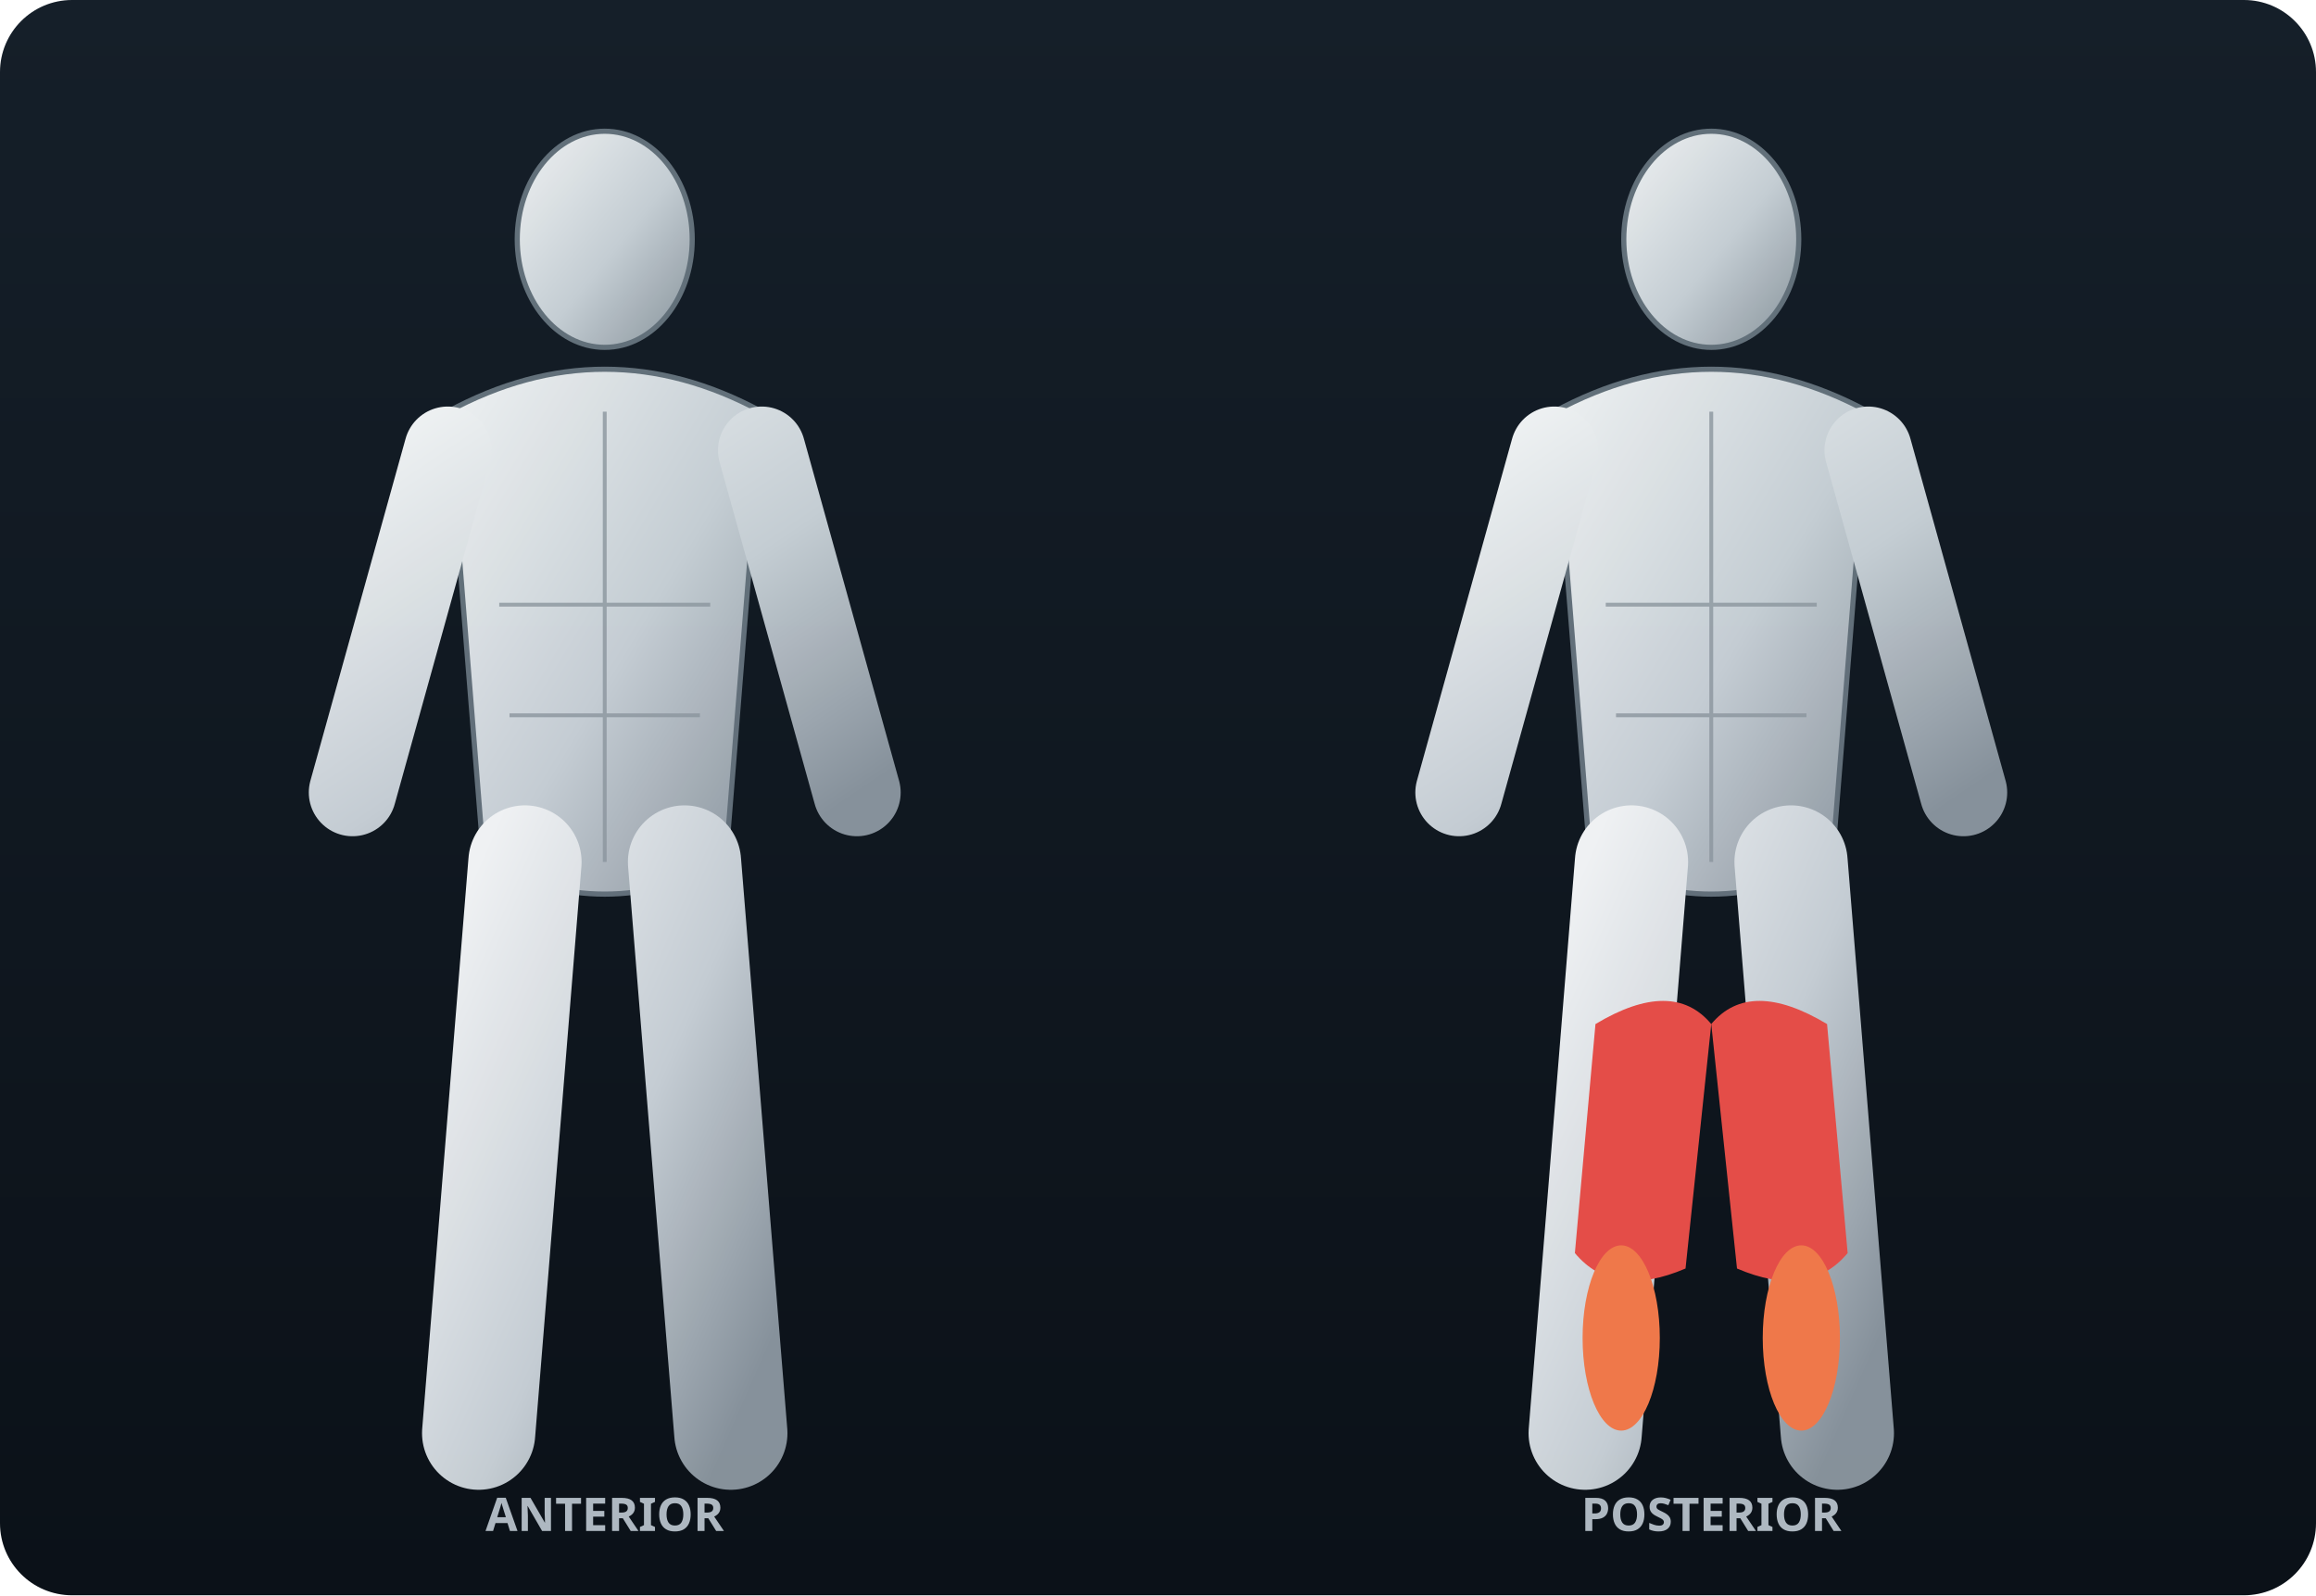
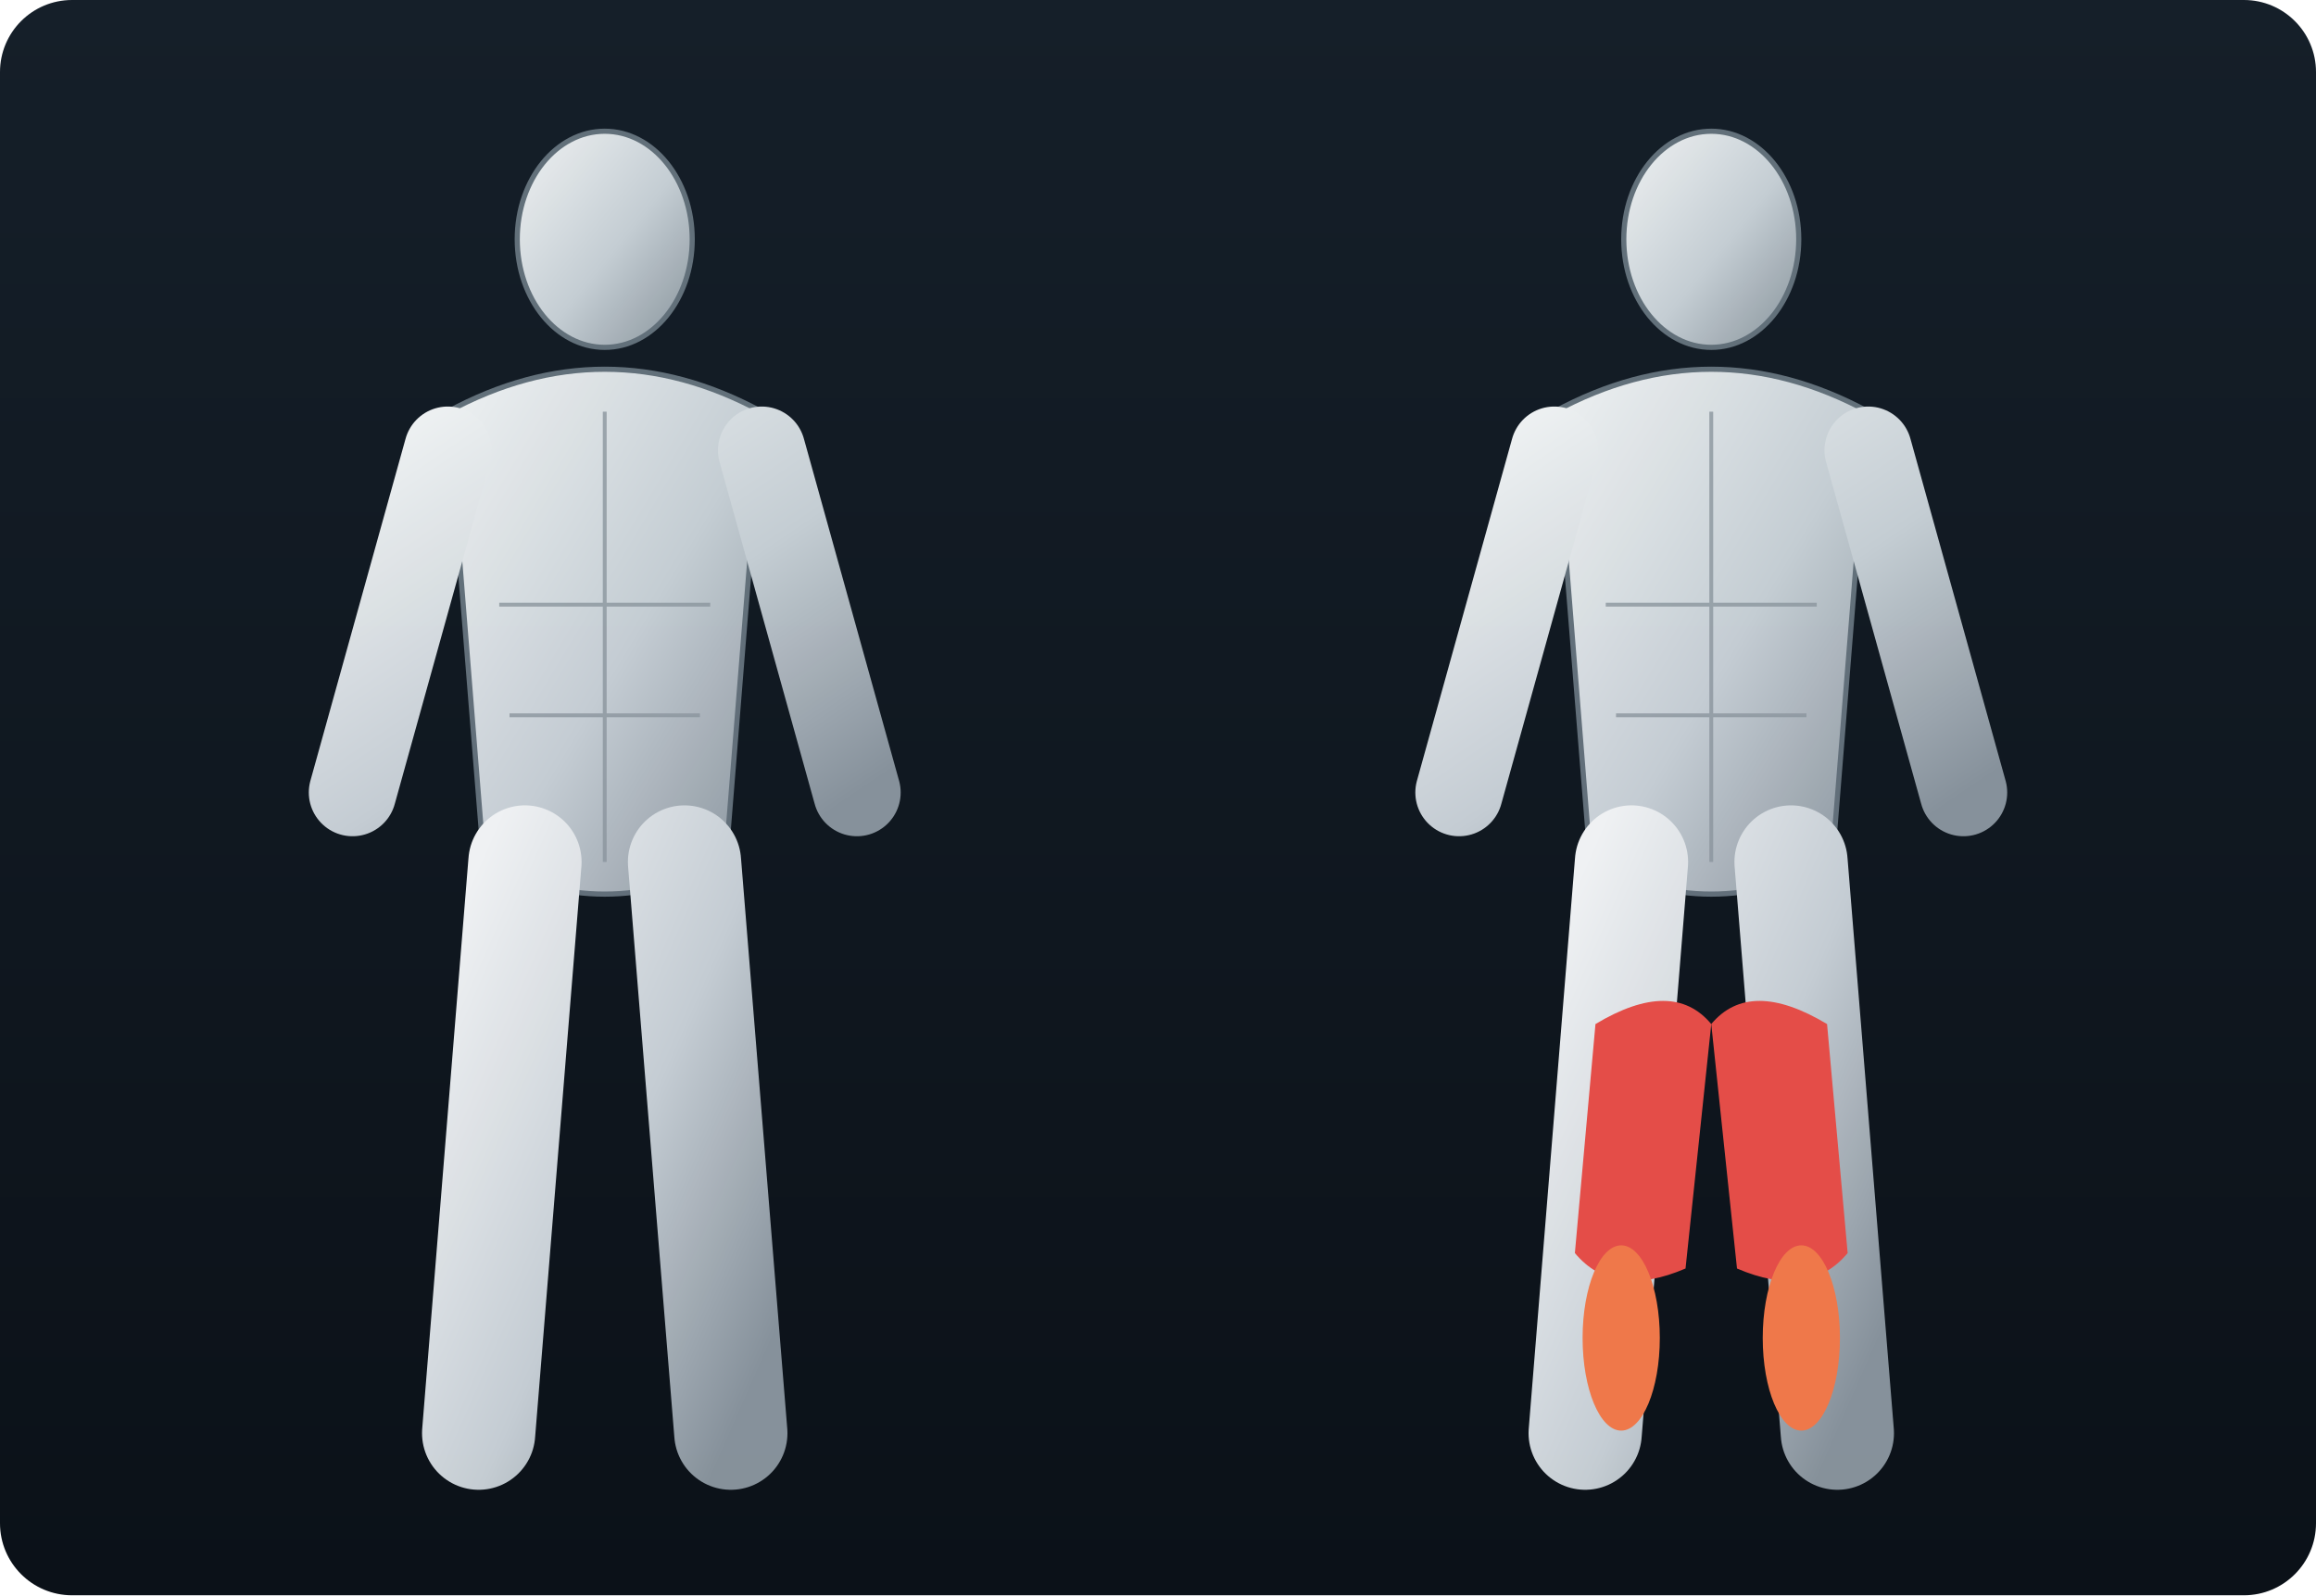
<svg xmlns="http://www.w3.org/2000/svg" width="900" height="620" viewBox="0 0 900 620" role="img" aria-label="Músculos trabajados · Curl femoral tumbado" data-style="anatomical-v2">
  <defs>
    <linearGradient id="mapbg" x2="0" y2="1">
      <stop stop-color="#151f29" />
      <stop offset="1" stop-color="#0b1118" />
    </linearGradient>
    <linearGradient id="skin" x2="1" y2="1">
      <stop stop-color="#f4f6f7" />
      <stop offset=".55" stop-color="#c8d0d6" />
      <stop offset="1" stop-color="#89949d" />
    </linearGradient>
  </defs>
  <rect width="900" height="620" rx="28" fill="url(#mapbg)" />
  <g opacity=".98">
    <ellipse cx="235" cy="93" rx="34" ry="42" fill="url(#skin)" stroke="#64717b" stroke-width="2" />
    <path d="M174 160Q235 127 296 160L282 335Q235 360 188 335Z" fill="url(#skin)" stroke="#64717b" stroke-width="2" />
    <path d="M174 175L137 308M296 175L333 308" stroke="url(#skin)" stroke-width="34" stroke-linecap="round" />
    <path d="M204 335L186 557M266 335L284 557" stroke="url(#skin)" stroke-width="44" stroke-linecap="round" />
    <path d="M235 160v175M194 235h82M198 278h74" stroke="#8d979f" stroke-width="1.5" opacity=".8" />
    <ellipse cx="665" cy="93" rx="34" ry="42" fill="url(#skin)" stroke="#64717b" stroke-width="2" />
    <path d="M604 160Q665 127 726 160L712 335Q665 360 618 335Z" fill="url(#skin)" stroke="#64717b" stroke-width="2" />
    <path d="M604 175L567 308M726 175L763 308" stroke="url(#skin)" stroke-width="34" stroke-linecap="round" />
    <path d="M634 335L616 557M696 335L714 557" stroke="url(#skin)" stroke-width="44" stroke-linecap="round" />
    <path d="M665 160v175M624 235h82M628 278h74" stroke="#8d979f" stroke-width="1.5" opacity=".8" />
    <path d="M620 398q30-18 45 0l-10 95q-28 12-43-6z" fill="#e94f48" />
    <path d="M710 398q-30-18-45 0l10 95q28 12 43-6z" fill="#e94f48" />
    <ellipse cx="630" cy="520" rx="15" ry="36" fill="#f47a4a" />
    <ellipse cx="700" cy="520" rx="15" ry="36" fill="#f47a4a" />
  </g>
-   <g fill="#aeb8c1" font-family="system-ui,sans-serif" font-size="18" font-weight="700">
-     <text x="235" y="595" text-anchor="middle">ANTERIOR</text>
-     <text x="665" y="595" text-anchor="middle">POSTERIOR</text>
-   </g>
</svg>
